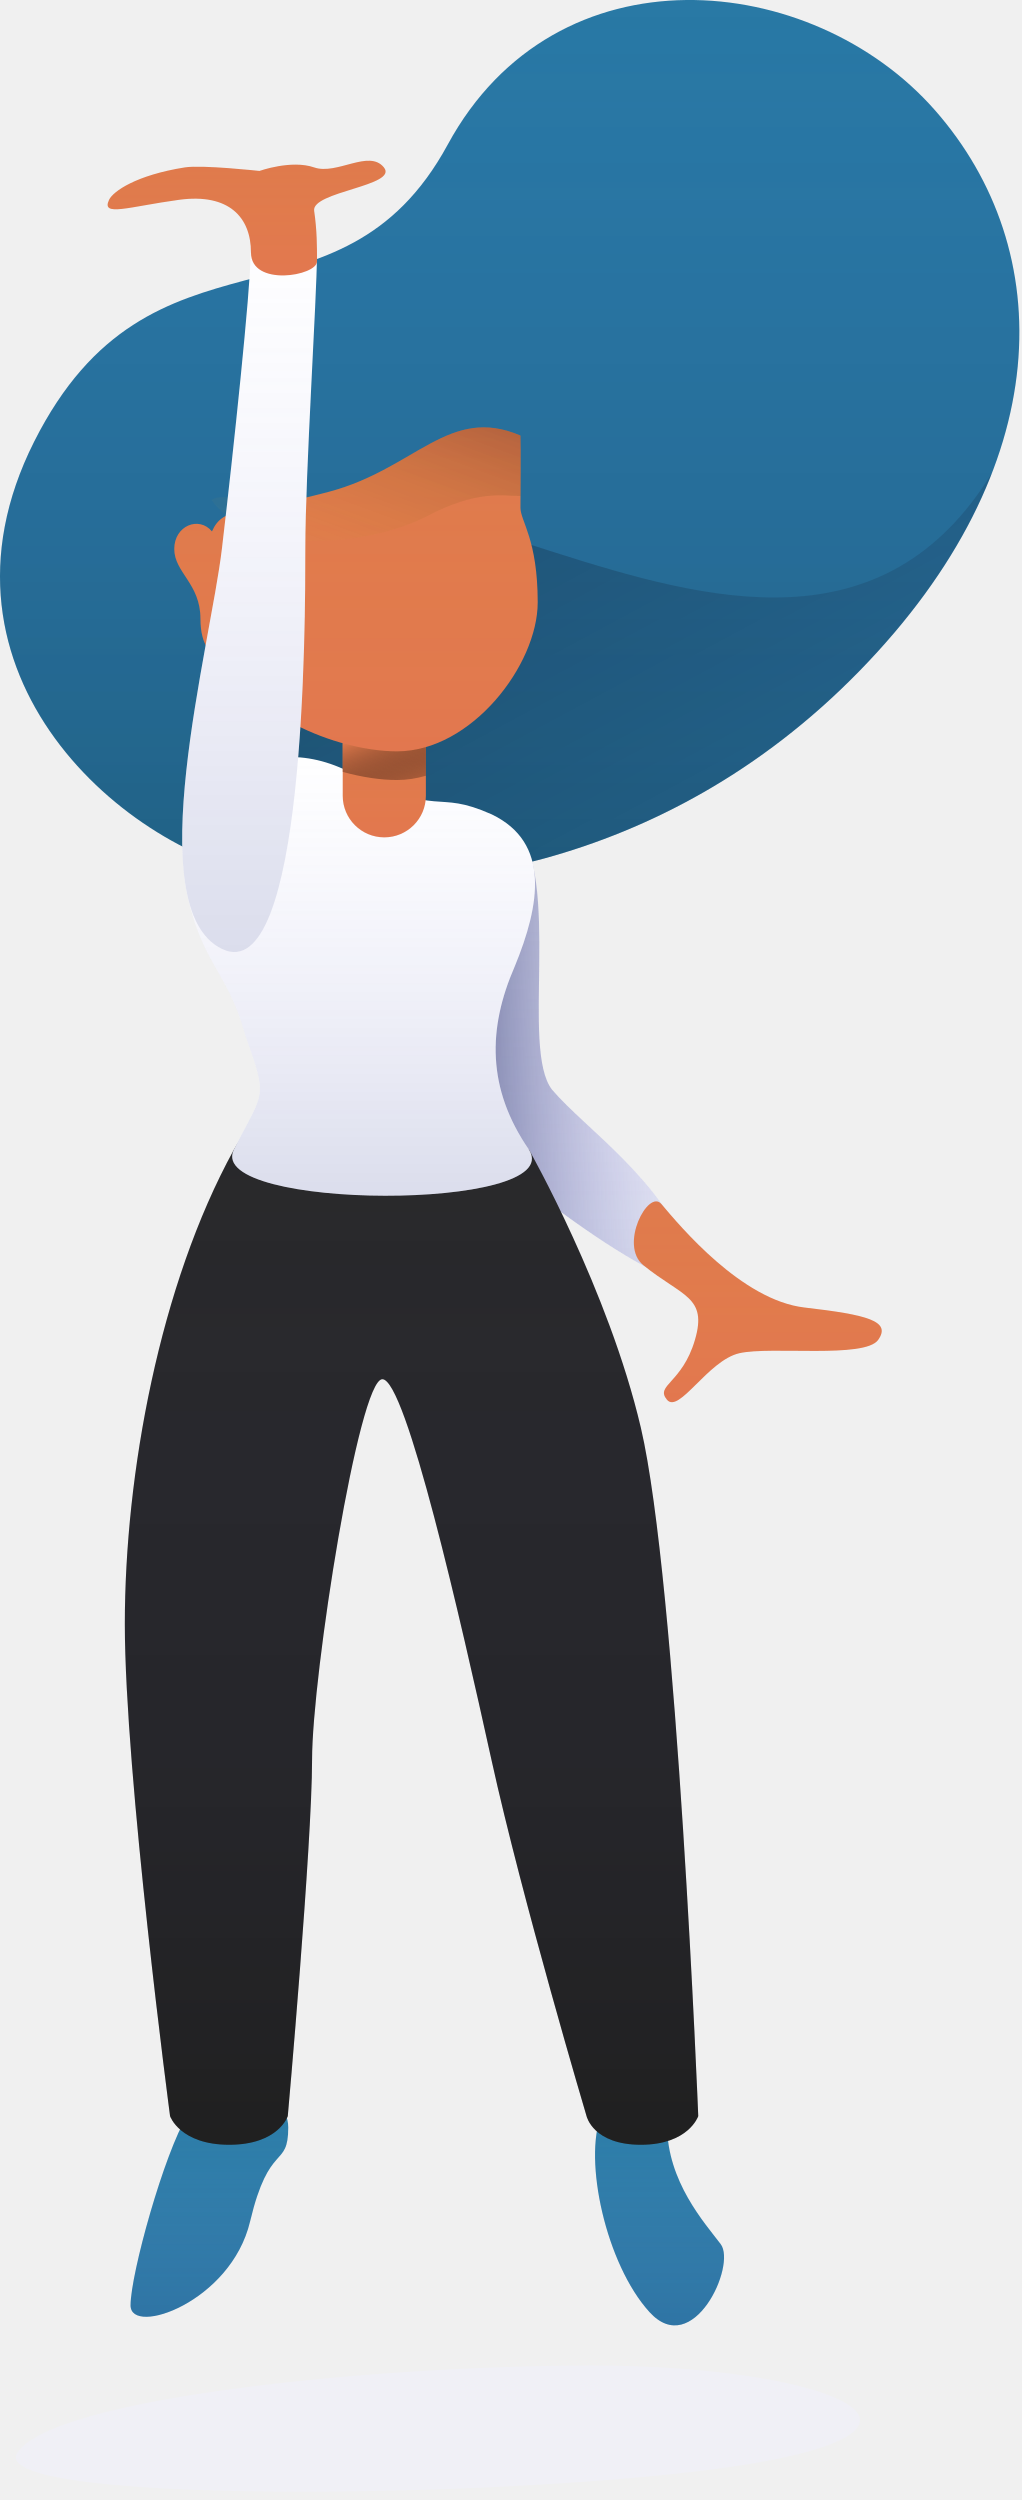
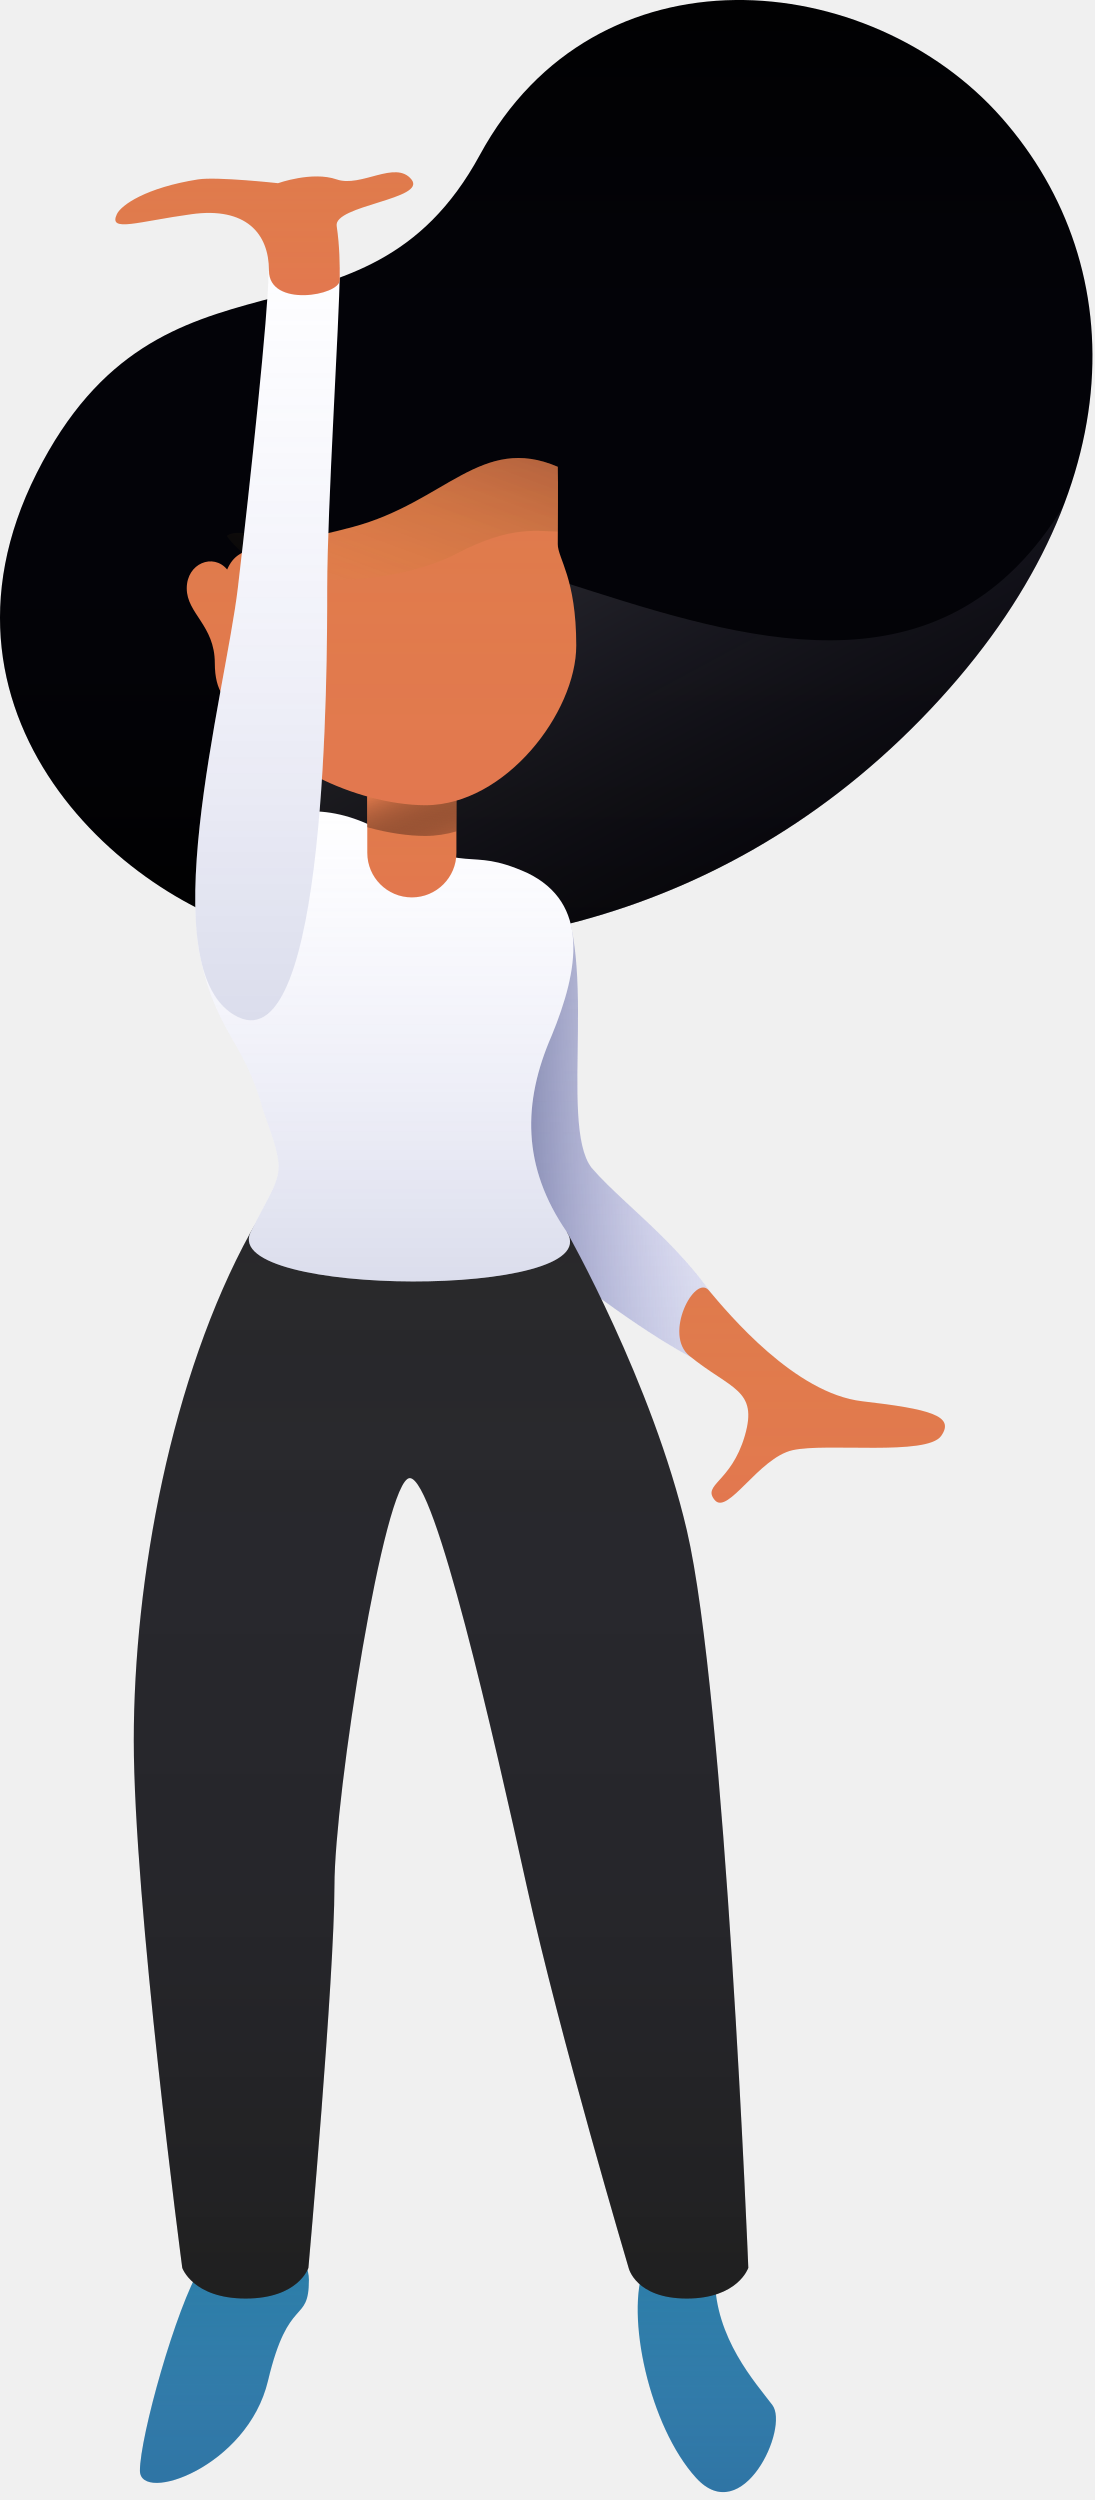
- <svg xmlns="http://www.w3.org/2000/svg" width="116" height="284" viewBox="0 0 116 284" fill="none">
-   <path fill-rule="evenodd" clip-rule="evenodd" d="M1.953 278.656C5.996 272.378 42.354 268.724 67.362 268.724C92.417 268.724 109.785 275.235 87.254 279.536C64.853 283.839 -1.764 284.916 1.953 278.656Z" fill="#F0F0F6" />
+ <svg xmlns="http://www.w3.org/2000/svg" width="116" height="265" viewBox="0 0 116 265" fill="none">
  <path fill-rule="evenodd" clip-rule="evenodd" d="M21.313 240.244C18.628 244.652 14.832 258.341 14.832 261.89C14.832 265.438 26.233 261.525 28.407 252.364C30.58 243.203 32.745 246.428 32.745 241.669C32.745 236.911 23.998 235.836 21.313 240.244Z" fill="#287CA6" />
  <path fill-rule="evenodd" clip-rule="evenodd" d="M21.313 240.244C18.628 244.652 14.832 258.341 14.832 261.89C14.832 265.438 26.233 261.525 28.407 252.364C30.58 243.203 32.745 246.428 32.745 241.669C32.745 236.911 23.998 235.836 21.313 240.244Z" fill="url(#paint0_linear)" />
  <path fill-rule="evenodd" clip-rule="evenodd" d="M68.306 240.258C66.247 245.376 68.844 257.218 73.781 262.649C78.717 268.081 83.682 257.339 81.871 254.937C80.061 252.535 75.777 247.828 75.777 241.385C75.777 234.943 70.365 235.139 68.306 240.258Z" fill="#287CA6" />
  <path fill-rule="evenodd" clip-rule="evenodd" d="M68.306 240.258C66.247 245.376 68.844 257.218 73.781 262.649C78.717 268.081 83.682 257.339 81.871 254.937C80.061 252.535 75.777 247.828 75.777 241.385C75.777 234.943 70.365 235.139 68.306 240.258Z" fill="url(#paint1_linear)" />
  <path fill-rule="evenodd" clip-rule="evenodd" d="M58.476 93.495C63.865 100.05 59.098 119.131 62.71 123.786C66.622 128.354 74.851 133.653 78.67 143.002C82.388 152.463 56.628 133.088 54.242 129.648C51.55 125.925 53.289 87.093 58.476 93.495Z" fill="white" />
  <path fill-rule="evenodd" clip-rule="evenodd" d="M58.476 93.495C63.865 100.05 59.098 119.131 62.71 123.786C66.622 128.354 74.851 133.653 78.67 143.002C82.388 152.463 56.628 133.088 54.242 129.648C51.55 125.925 53.289 87.093 58.476 93.495Z" fill="url(#paint2_linear)" />
  <path fill-rule="evenodd" clip-rule="evenodd" d="M58.476 93.495C63.865 100.05 59.098 119.131 62.71 123.786C66.622 128.354 74.851 133.653 78.67 143.002C82.388 152.463 56.628 133.088 54.242 129.648C51.55 125.925 53.289 87.093 58.476 93.495Z" fill="url(#paint3_linear)" />
-   <path fill-rule="evenodd" clip-rule="evenodd" d="M26.557 130.626C18.133 145.963 14.18 167.428 14.18 184.482C14.18 201.536 19.319 240.392 19.319 240.392C19.319 240.392 20.436 243.645 26.042 243.645C31.647 243.645 32.692 240.392 32.692 240.392C32.692 240.392 35.451 209.527 35.451 199.905C35.451 190.283 40.757 156.679 43.435 156.679C46.113 156.679 52.306 183.929 55.827 199.905C59.347 215.881 66.633 240.392 66.633 240.392C66.633 240.392 67.368 243.645 72.801 243.645C78.233 243.645 79.321 240.392 79.321 240.392C79.321 240.392 76.902 179.701 72.801 162.19C69.138 146.55 60.105 130.626 60.105 130.626C60.105 130.626 34.982 115.288 26.557 130.626Z" fill="#282828" />
-   <path fill-rule="evenodd" clip-rule="evenodd" d="M26.557 130.626C18.133 145.963 14.18 167.428 14.18 184.482C14.18 201.536 19.319 240.392 19.319 240.392C19.319 240.392 20.436 243.645 26.042 243.645C31.647 243.645 32.692 240.392 32.692 240.392C32.692 240.392 35.451 209.527 35.451 199.905C35.451 190.283 40.757 156.679 43.435 156.679C46.113 156.679 52.306 183.929 55.827 199.905C59.347 215.881 66.633 240.392 66.633 240.392C66.633 240.392 67.368 243.645 72.801 243.645C78.233 243.645 79.321 240.392 79.321 240.392C79.321 240.392 76.902 179.701 72.801 162.19C69.138 146.55 60.105 130.626 60.105 130.626C60.105 130.626 34.982 115.288 26.557 130.626Z" fill="url(#paint4_linear)" />
-   <path fill-rule="evenodd" clip-rule="evenodd" d="M30.779 99.579C14.486 97.076 -9.435 76.627 3.882 50.168C17.198 23.708 38.559 39.088 50.867 16.419C63.175 -6.249 92.224 -3.387 106.2 12.508C120.175 28.404 120.175 53.117 97.621 76.234C75.066 99.351 47.071 102.082 30.779 99.579Z" fill="#2879A5" />
+   <path fill-rule="evenodd" clip-rule="evenodd" d="M26.557 130.626C18.133 145.963 14.18 167.428 14.18 184.482C14.18 201.536 19.319 240.392 19.319 240.392C19.319 240.392 20.436 243.645 26.042 243.645C31.647 243.645 32.692 240.392 32.692 240.392C32.692 240.392 35.451 209.527 35.451 199.905C35.451 190.283 40.757 156.679 43.435 156.679C46.113 156.679 52.306 183.929 55.827 199.905C59.347 215.881 66.633 240.392 66.633 240.392C66.633 240.392 67.368 243.645 72.8 243.645C78.233 243.645 79.321 240.392 79.321 240.392C79.321 240.392 76.902 179.701 72.8 162.19C69.138 146.55 60.105 130.626 60.105 130.626C60.105 130.626 34.981 115.288 26.557 130.626Z" fill="#282828" />
+   <path fill-rule="evenodd" clip-rule="evenodd" d="M26.557 130.626C18.133 145.963 14.18 167.428 14.18 184.482C14.18 201.536 19.319 240.392 19.319 240.392C19.319 240.392 20.436 243.645 26.042 243.645C31.647 243.645 32.692 240.392 32.692 240.392C32.692 240.392 35.451 209.527 35.451 199.905C35.451 190.283 40.757 156.679 43.435 156.679C46.113 156.679 52.306 183.929 55.827 199.905C59.347 215.881 66.633 240.392 66.633 240.392C66.633 240.392 67.368 243.645 72.8 243.645C78.233 243.645 79.321 240.392 79.321 240.392C79.321 240.392 76.902 179.701 72.8 162.19C69.138 146.55 60.105 130.626 60.105 130.626C60.105 130.626 34.981 115.288 26.557 130.626Z" fill="url(#paint4_linear)" />
+   <path fill-rule="evenodd" clip-rule="evenodd" d="M30.779 99.579C14.486 97.076 -9.435 76.627 3.882 50.168C17.198 23.708 38.559 39.088 50.867 16.419C63.175 -6.249 92.224 -3.387 106.2 12.508C120.175 28.404 120.175 53.117 97.621 76.234C75.066 99.351 47.071 102.082 30.779 99.579Z" fill="black" />
  <path fill-rule="evenodd" clip-rule="evenodd" d="M30.779 99.579C14.486 97.076 -9.435 76.627 3.882 50.168C17.198 23.708 38.559 39.088 50.867 16.419C63.175 -6.249 92.224 -3.387 106.2 12.508C120.175 28.404 120.175 53.117 97.621 76.234C75.066 99.351 47.071 102.082 30.779 99.579Z" fill="url(#paint5_linear)" />
  <path fill-rule="evenodd" clip-rule="evenodd" d="M112.702 53.696C109.833 61.141 104.902 68.771 97.621 76.234C83.147 91.068 66.434 97.508 52.01 99.557C36.833 95.832 25.634 87.238 27.711 71.07C32.757 31.804 88.154 93.849 112.702 53.696V53.696Z" fill="url(#paint6_linear)" />
  <mask id="mask0" mask-type="alpha" maskUnits="userSpaceOnUse" x="27" y="53" width="86" height="47">
    <path fill-rule="evenodd" clip-rule="evenodd" d="M112.702 53.696C109.833 61.141 104.902 68.771 97.621 76.234C83.147 91.068 66.434 97.508 52.01 99.557C36.833 95.832 25.634 87.238 27.711 71.07C32.757 31.804 88.154 93.849 112.702 53.696V53.696Z" fill="white" />
  </mask>
  <g mask="url(#mask0)">
</g>
  <path fill-rule="evenodd" clip-rule="evenodd" d="M26.557 130.626C29.99 123.798 30.487 124.996 27.86 117.597C25.802 110.01 22.646 109.451 21.02 100.335C19.925 91.398 28.516 82.183 39.585 87.633C50.438 93.119 49.245 89.564 55.87 92.518C62.526 95.729 61.379 102.74 58.476 109.781C55.4 116.833 55.298 123.662 60.105 130.626C64.44 137.64 23.317 137.504 26.557 130.626Z" fill="white" />
  <path fill-rule="evenodd" clip-rule="evenodd" d="M26.557 130.626C29.99 123.798 30.487 124.996 27.86 117.597C25.802 110.01 22.646 109.451 21.02 100.335C19.925 91.398 28.516 82.183 39.585 87.633C50.438 93.119 49.245 89.564 55.87 92.518C62.526 95.729 61.379 102.74 58.476 109.781C55.4 116.833 55.298 123.662 60.105 130.626C64.44 137.64 23.317 137.504 26.557 130.626Z" fill="url(#paint7_linear)" />
  <rect x="38.934" y="77.862" width="9.445" height="17.262" rx="4.723" fill="#DF794C" />
  <rect x="38.934" y="77.862" width="9.445" height="17.262" rx="4.723" fill="url(#paint8_linear)" />
-   <path fill-rule="evenodd" clip-rule="evenodd" d="M25.214 74.617C24.022 74.537 22.771 73.369 22.771 70.29C22.771 66.293 19.796 65.036 19.796 62.366C19.796 59.695 22.62 58.6 24.078 60.371C25.375 57.429 27.641 58.471 37.421 55.853C47.202 53.235 51.027 45.992 59.124 49.479C59.177 51.018 59.124 55.978 59.124 57.679C59.124 59.214 61.082 61.245 61.082 68.423C61.082 75.534 53.561 85.353 45.095 85.353C38.961 85.353 29.026 81.821 25.214 74.617Z" fill="#DF794D" />
-   <path fill-rule="evenodd" clip-rule="evenodd" d="M25.214 74.617C24.022 74.537 22.771 73.369 22.771 70.29C22.771 66.293 19.796 65.036 19.796 62.366C19.796 59.695 22.62 58.6 24.078 60.371C25.375 57.429 27.641 58.471 37.421 55.853C47.202 53.235 51.027 45.992 59.124 49.479C59.177 51.018 59.124 55.978 59.124 57.679C59.124 59.214 61.082 61.245 61.082 68.423C61.082 75.534 53.561 85.353 45.095 85.353C38.961 85.353 29.026 81.821 25.214 74.617Z" fill="url(#paint9_linear)" />
+   <path fill-rule="evenodd" clip-rule="evenodd" d="M25.214 74.617C24.022 74.537 22.771 73.369 22.771 70.29C22.771 66.293 19.796 65.036 19.796 62.366C19.796 59.695 22.62 58.6 24.078 60.371C25.375 57.429 27.641 58.471 37.421 55.853C47.202 53.235 51.027 45.992 59.124 49.479C59.177 51.018 59.124 55.978 59.124 57.679C59.124 59.214 61.082 61.245 61.082 68.423C61.082 75.534 53.561 85.353 45.095 85.353C38.961 85.353 29.026 81.821 25.214 74.617V74.617Z" fill="#DF794D" />
+   <path fill-rule="evenodd" clip-rule="evenodd" d="M25.214 74.617C24.022 74.537 22.771 73.369 22.771 70.29C22.771 66.293 19.796 65.036 19.796 62.366C19.796 59.695 22.62 58.6 24.078 60.371C25.375 57.429 27.641 58.471 37.421 55.853C47.202 53.235 51.027 45.992 59.124 49.479C59.177 51.018 59.124 55.978 59.124 57.679C59.124 59.214 61.082 61.245 61.082 68.423C61.082 75.534 53.561 85.353 45.095 85.353C38.961 85.353 29.026 81.821 25.214 74.617V74.617Z" fill="url(#paint9_linear)" />
  <path fill-rule="evenodd" clip-rule="evenodd" d="M48.444 58.664C42.62 61.728 28.919 63.65 24.033 56.801C25.637 55.657 29.009 58.105 37.421 55.853C47.202 53.235 51.027 45.992 59.124 49.479C59.166 50.715 59.141 54.157 59.129 56.346C57.149 56.357 54.269 55.601 48.444 58.664Z" fill="url(#paint10_linear)" />
  <path fill-rule="evenodd" clip-rule="evenodd" d="M25.213 107.798C15.744 103.198 23.888 73.534 25.213 62.311C26.539 51.088 28.456 32.874 28.456 29.125C28.456 25.375 36.002 24.753 36.002 29.125C36.002 33.496 34.683 53.819 34.683 62.311C34.683 70.803 34.683 112.398 25.213 107.798Z" fill="white" />
  <path fill-rule="evenodd" clip-rule="evenodd" d="M25.213 107.798C15.744 103.198 23.888 73.534 25.213 62.311C26.539 51.088 28.456 32.874 28.456 29.125C28.456 25.375 36.002 24.753 36.002 29.125C36.002 33.496 34.683 53.819 34.683 62.311C34.683 70.803 34.683 112.398 25.213 107.798Z" fill="url(#paint11_linear)" />
  <path fill-rule="evenodd" clip-rule="evenodd" d="M28.511 28.681C28.511 24.724 26.045 21.923 20.332 22.7C14.618 23.476 11.452 24.678 12.389 22.7C12.849 21.73 15.481 19.89 20.99 19.018C22.968 18.705 29.471 19.419 29.471 19.419C29.471 19.419 33.1 18.12 35.687 19.018C38.274 19.917 41.917 16.925 43.611 19.018C45.306 21.112 35.362 21.755 35.687 23.95C36.013 26.145 36.013 28.06 36.013 29.698C36.013 31.336 28.511 32.638 28.511 28.681Z" fill="#DF794D" />
  <path fill-rule="evenodd" clip-rule="evenodd" d="M28.511 28.681C28.511 24.724 26.045 21.923 20.332 22.7C14.618 23.476 11.452 24.678 12.389 22.7C12.849 21.73 15.481 19.89 20.99 19.018C22.968 18.705 29.471 19.419 29.471 19.419C29.471 19.419 33.1 18.12 35.687 19.018C38.274 19.917 41.917 16.925 43.611 19.018C45.306 21.112 35.362 21.755 35.687 23.95C36.013 26.145 36.013 28.06 36.013 29.698C36.013 31.336 28.511 32.638 28.511 28.681Z" fill="url(#paint12_linear)" />
-   <path fill-rule="evenodd" clip-rule="evenodd" d="M73.091 143.733C77.503 147.307 80.392 147.274 78.946 152.211C77.499 157.149 74.394 157.356 75.765 159.007C77.135 160.657 80.419 154.535 84.001 153.722C87.584 152.909 98.238 154.357 99.76 152.211C101.282 150.066 98.531 149.359 91.395 148.534C84.26 147.709 77.27 139.31 75.132 136.776C73.65 135.019 70.279 141.455 73.091 143.733Z" fill="#DF794D" />
-   <path fill-rule="evenodd" clip-rule="evenodd" d="M73.091 143.733C77.503 147.307 80.392 147.274 78.946 152.211C77.499 157.149 74.394 157.356 75.765 159.007C77.135 160.657 80.419 154.535 84.001 153.722C87.584 152.909 98.238 154.357 99.76 152.211C101.282 150.066 98.531 149.359 91.395 148.534C84.26 147.709 77.27 139.31 75.132 136.776C73.65 135.019 70.279 141.455 73.091 143.733Z" fill="url(#paint13_linear)" />
+   <path fill-rule="evenodd" clip-rule="evenodd" d="M73.091 143.733C77.503 147.307 80.392 147.274 78.945 152.211C77.499 157.149 74.394 157.356 75.764 159.007C77.135 160.657 80.419 154.535 84.001 153.722C87.584 152.909 98.238 154.357 99.76 152.211C101.282 150.066 98.531 149.359 91.395 148.534C84.26 147.709 77.269 139.31 75.132 136.776C73.65 135.019 70.279 141.455 73.091 143.733Z" fill="#DF794D" />
+   <path fill-rule="evenodd" clip-rule="evenodd" d="M73.091 143.733C77.503 147.307 80.392 147.274 78.945 152.211C77.499 157.149 74.394 157.356 75.764 159.007C77.135 160.657 80.419 154.535 84.001 153.722C87.584 152.909 98.238 154.357 99.76 152.211C101.282 150.066 98.531 149.359 91.395 148.534C84.26 147.709 77.269 139.31 75.132 136.776C73.65 135.019 70.279 141.455 73.091 143.733Z" fill="url(#paint13_linear)" />
  <path fill-rule="evenodd" clip-rule="evenodd" d="M38.934 84.429C41.148 85.046 43.287 85.353 45.095 85.353C46.211 85.353 47.311 85.182 48.379 84.87V88.127C47.311 88.439 46.211 88.61 45.095 88.61C43.287 88.61 41.148 88.303 38.934 87.686L38.934 84.429Z" fill="url(#paint14_linear)" />
  <defs>
    <linearGradient id="paint0_linear" x1="14.832" y1="237.456" x2="14.832" y2="263.187" gradientUnits="userSpaceOnUse">
      <stop stop-color="#A7A7EE" stop-opacity="0.01" />
      <stop offset="1" stop-color="#4C55A0" stop-opacity="0.2" />
    </linearGradient>
    <linearGradient id="paint1_linear" x1="67.596" y1="236.479" x2="67.596" y2="264.164" gradientUnits="userSpaceOnUse">
      <stop stop-color="#A7A7EE" stop-opacity="0.01" />
      <stop offset="1" stop-color="#4C55A0" stop-opacity="0.2" />
    </linearGradient>
    <linearGradient id="paint2_linear" x1="52.939" y1="92.844" x2="52.939" y2="145.608" gradientUnits="userSpaceOnUse">
      <stop stop-color="#A7A7EE" stop-opacity="0.01" />
      <stop offset="1" stop-color="#4C55A0" stop-opacity="0.2" />
    </linearGradient>
    <linearGradient id="paint3_linear" x1="55.151" y1="140.126" x2="78.408" y2="140.76" gradientUnits="userSpaceOnUse">
      <stop stop-color="#464D89" stop-opacity="0.6" />
      <stop offset="1" stop-color="#A7A7EE" stop-opacity="0.01" />
    </linearGradient>
    <linearGradient id="paint4_linear" x1="14.18" y1="123.809" x2="14.18" y2="243.645" gradientUnits="userSpaceOnUse">
      <stop stop-color="#403F9F" stop-opacity="0.01" />
      <stop offset="1" stop-opacity="0.2" />
    </linearGradient>
    <linearGradient id="paint5_linear" x1="0" y1="0" x2="0" y2="100.335" gradientUnits="userSpaceOnUse">
      <stop stop-color="#403F9F" stop-opacity="0.01" />
      <stop offset="1" stop-opacity="0.2" />
    </linearGradient>
    <linearGradient id="paint6_linear" x1="-15.156" y1="76.626" x2="23.114" y2="147.758" gradientUnits="userSpaceOnUse">
-       <stop stop-opacity="0.3" />
+       <stop stop-color="#BCBCBC" stop-opacity="0.3" />
      <stop offset="1" stop-color="#1F1845" stop-opacity="0.01" />
    </linearGradient>
    <linearGradient id="paint7_linear" x1="20.926" y1="86.001" x2="20.926" y2="135.836" gradientUnits="userSpaceOnUse">
      <stop stop-color="#A7A7EE" stop-opacity="0.01" />
      <stop offset="1" stop-color="#4C55A0" stop-opacity="0.2" />
    </linearGradient>
    <linearGradient id="paint8_linear" x1="38.934" y1="77.862" x2="38.934" y2="95.124" gradientUnits="userSpaceOnUse">
      <stop stop-color="#FFC62C" stop-opacity="0.01" />
      <stop offset="1" stop-color="#FF6663" stop-opacity="0.1" />
    </linearGradient>
    <linearGradient id="paint9_linear" x1="19.796" y1="48.548" x2="19.796" y2="85.353" gradientUnits="userSpaceOnUse">
      <stop stop-color="#FFC62C" stop-opacity="0.01" />
      <stop offset="1" stop-color="#FF6663" stop-opacity="0.1" />
    </linearGradient>
    <linearGradient id="paint10_linear" x1="41.59" y1="42.098" x2="33.237" y2="64.832" gradientUnits="userSpaceOnUse">
      <stop stop-opacity="0.2" />
      <stop offset="1" stop-color="#FFC42C" stop-opacity="0.01" />
    </linearGradient>
-     <linearGradient id="paint11_linear" x1="20.695" y1="26.075" x2="20.695" y2="108.152" gradientUnits="userSpaceOnUse">
+     <linearGradient id="paint11_linear" x1="20.694" y1="26.075" x2="20.694" y2="108.152" gradientUnits="userSpaceOnUse">
      <stop stop-color="#A7A7EE" stop-opacity="0.01" />
      <stop offset="1" stop-color="#4C55A0" stop-opacity="0.2" />
    </linearGradient>
    <linearGradient id="paint12_linear" x1="12.226" y1="18.258" x2="12.226" y2="31.289" gradientUnits="userSpaceOnUse">
      <stop stop-color="#FFC62C" stop-opacity="0.01" />
      <stop offset="1" stop-color="#FF6663" stop-opacity="0.1" />
    </linearGradient>
    <linearGradient id="paint13_linear" x1="72.006" y1="136.476" x2="72.006" y2="159.288" gradientUnits="userSpaceOnUse">
      <stop stop-color="#FFC62C" stop-opacity="0.01" />
      <stop offset="1" stop-color="#FF6663" stop-opacity="0.1" />
    </linearGradient>
    <linearGradient id="paint14_linear" x1="53.554" y1="86.92" x2="50.637" y2="79.7" gradientUnits="userSpaceOnUse">
      <stop stop-opacity="0.2" />
      <stop offset="1" stop-color="#DF794C" />
    </linearGradient>
  </defs>
</svg>
